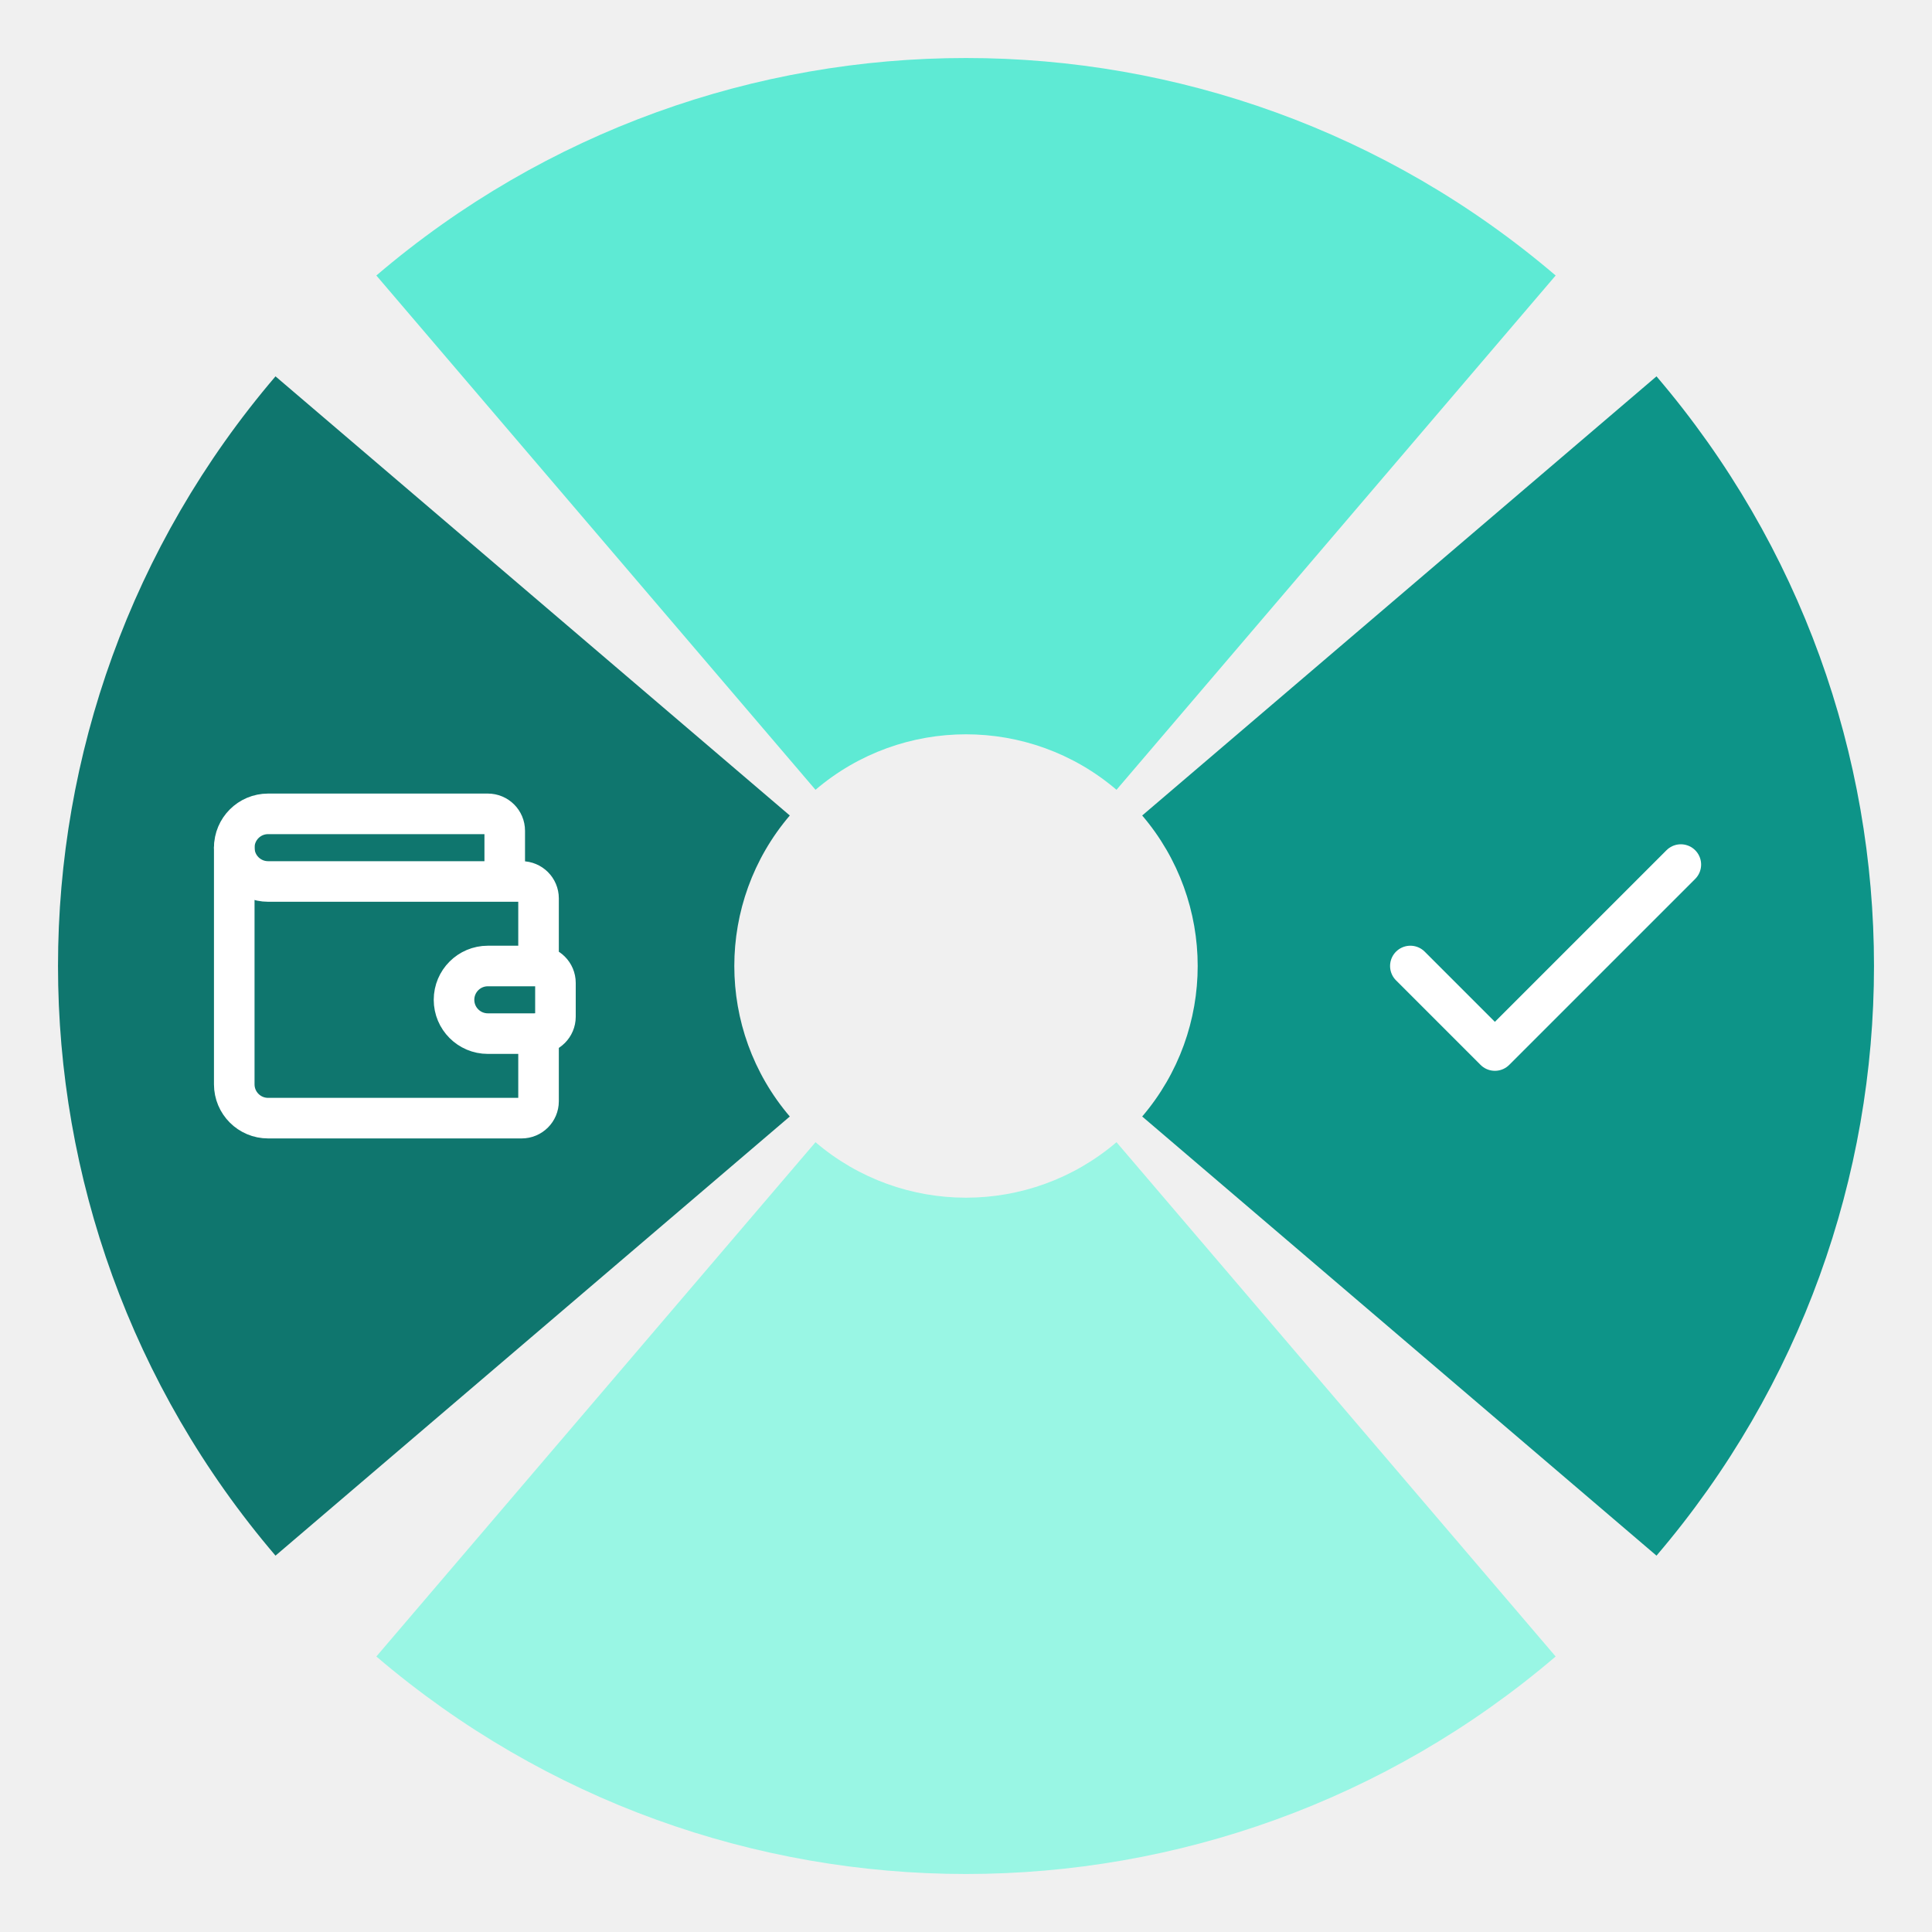
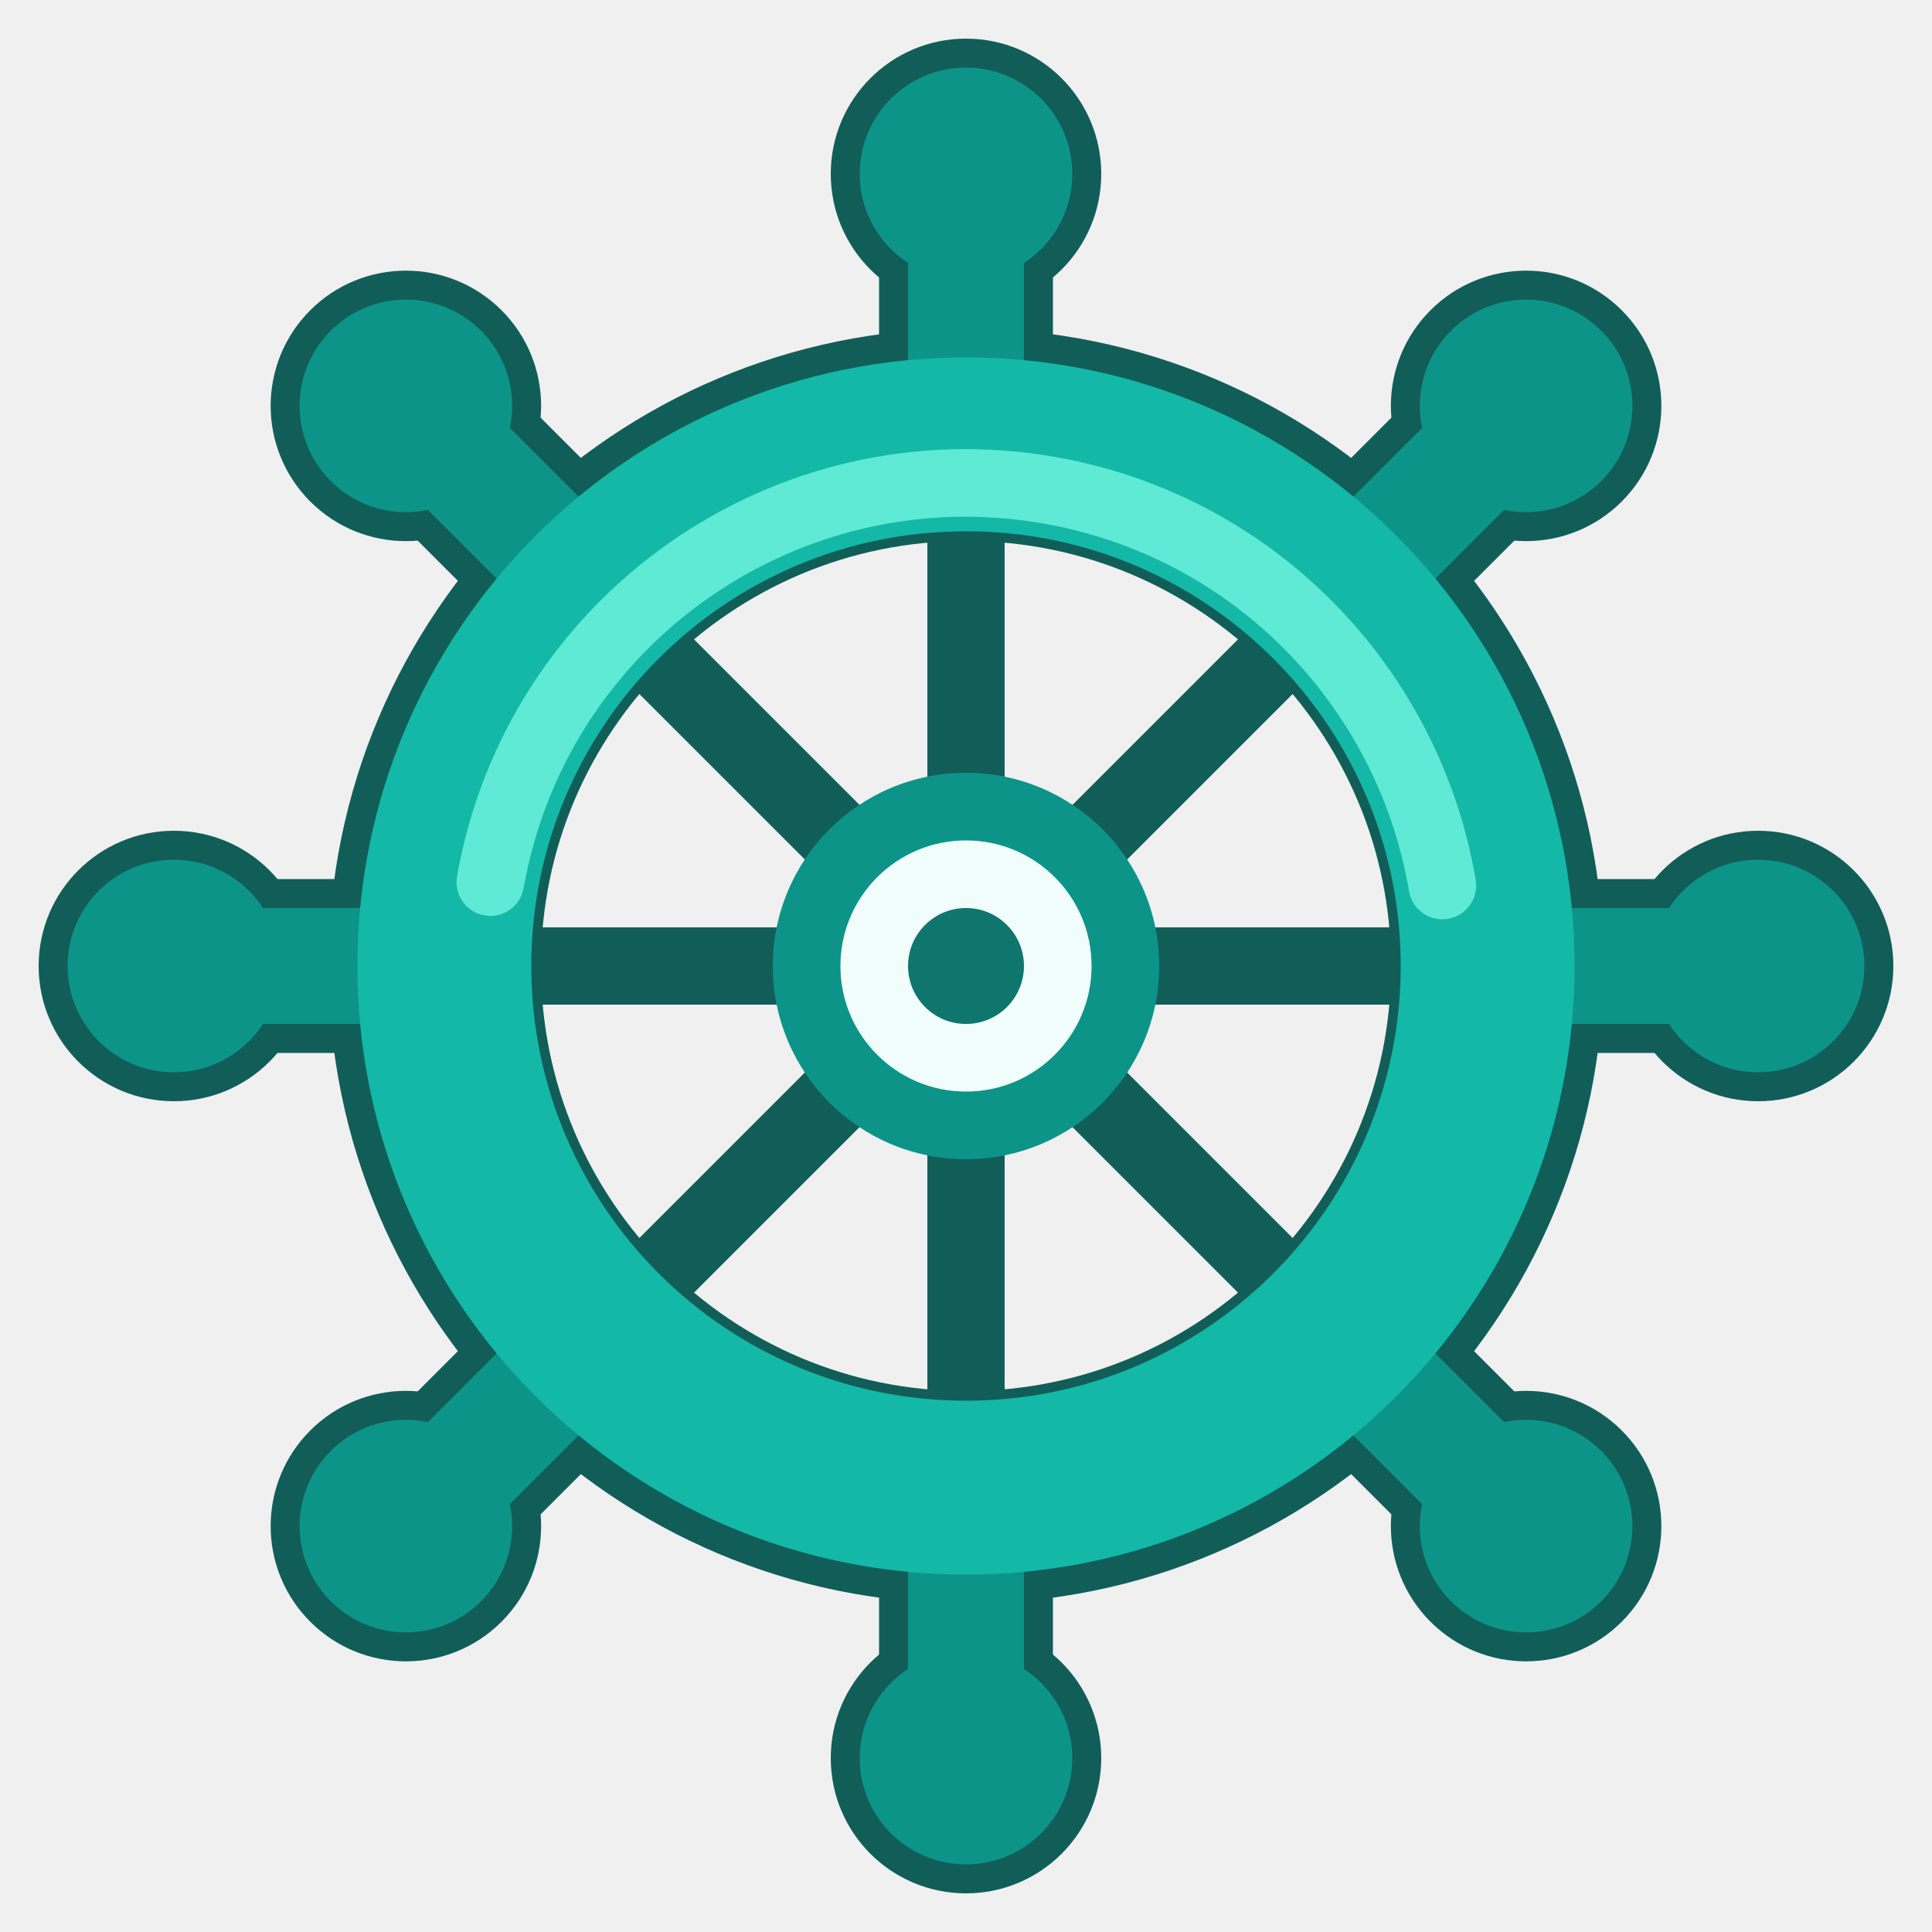
<svg xmlns="http://www.w3.org/2000/svg" viewBox="0 0 100 100">
  <defs>
-     <path id="slice" d="M85.74 19.48A47 47 0 0 1 85.74 80.52L59.12 57.79A12 12 0 0 0 59.12 42.21Z" />
+     <g id="outline-arm">
+       <path d="M78 50H91" stroke="#115e59" stroke-width="9" stroke-linecap="round" />
+       <circle cx="91" cy="50" r="7" fill="#115e59" />
+     </g>
+     <g id="arm">
+       <path d="M78 50H91" stroke="#0d9488" stroke-width="6" stroke-linecap="round" />
+       <circle cx="91" cy="50" r="5.5" fill="#0d9488" />
+     </g>
+     <path id="spoke" d="M58 50H74" stroke="#115e59" stroke-width="4" stroke-linecap="round" />
  </defs>
-   <use href="#slice" fill="#0d9488" />
-   <use href="#slice" fill="#99f6e4" transform="rotate(90 50 50)" />
-   <use href="#slice" fill="#0f766e" transform="rotate(180 50 50)" />
-   <use href="#slice" fill="#5eead4" transform="rotate(270 50 50)" />
-   <g fill="none" stroke="#fff" stroke-width="2.4" stroke-linecap="round" stroke-linejoin="round">
-     <path transform="translate(69.5 39.5) scale(.875)" d="M20 6 9 17l-5-5" />
-     <g transform="translate(9.5 39.5) scale(.875)">
-       <path d="M19 7V4a1 1 0 0 0-1-1H5a2 2 0 0 0 0 4h15a1 1 0 0 1 1 1v4h-3a2 2 0 0 0 0 4h3a1 1 0 0 0 1-1v-2a1 1 0 0 0-1-1" />
-       <path d="M3 5v14a2 2 0 0 0 2 2h15a1 1 0 0 0 1-1v-4" />
-     </g>
-   </g>
+   <use href="#outline-arm" />
+   <use href="#outline-arm" transform="rotate(45 50 50)" />
+   <use href="#outline-arm" transform="rotate(90 50 50)" />
+   <use href="#outline-arm" transform="rotate(135 50 50)" />
+   <use href="#outline-arm" transform="rotate(180 50 50)" />
+   <use href="#outline-arm" transform="rotate(225 50 50)" />
+   <use href="#outline-arm" transform="rotate(270 50 50)" />
+   <use href="#outline-arm" transform="rotate(315 50 50)" />
+   <circle cx="50" cy="50" r="27.5" fill="none" stroke="#115e59" stroke-width="11" />
+   <use href="#arm" />
+   <use href="#arm" transform="rotate(45 50 50)" />
+   <use href="#arm" transform="rotate(90 50 50)" />
+   <use href="#arm" transform="rotate(135 50 50)" />
+   <use href="#arm" transform="rotate(180 50 50)" />
+   <use href="#arm" transform="rotate(225 50 50)" />
+   <use href="#arm" transform="rotate(270 50 50)" />
+   <use href="#arm" transform="rotate(315 50 50)" />
+   <use href="#spoke" />
+   <use href="#spoke" transform="rotate(45 50 50)" />
+   <use href="#spoke" transform="rotate(90 50 50)" />
+   <use href="#spoke" transform="rotate(135 50 50)" />
+   <use href="#spoke" transform="rotate(180 50 50)" />
+   <use href="#spoke" transform="rotate(225 50 50)" />
+   <use href="#spoke" transform="rotate(270 50 50)" />
+   <use href="#spoke" transform="rotate(315 50 50)" />
+   <circle cx="50" cy="50" r="27" fill="none" stroke="#14b8a6" stroke-width="9" />
+   <circle cx="50" cy="50" r="25" fill="none" stroke="#5eead4" stroke-width="3.5" stroke-linecap="round" pathLength="360" stroke-dasharray="70 290" transform="rotate(190 50 50)" />
+   <circle cx="50" cy="50" r="10" fill="#0d9488" />
+   <circle cx="50" cy="50" r="6.5" fill="#f0fdfa" />
+   <circle cx="50" cy="50" r="3" fill="#0f766e" />
</svg>
